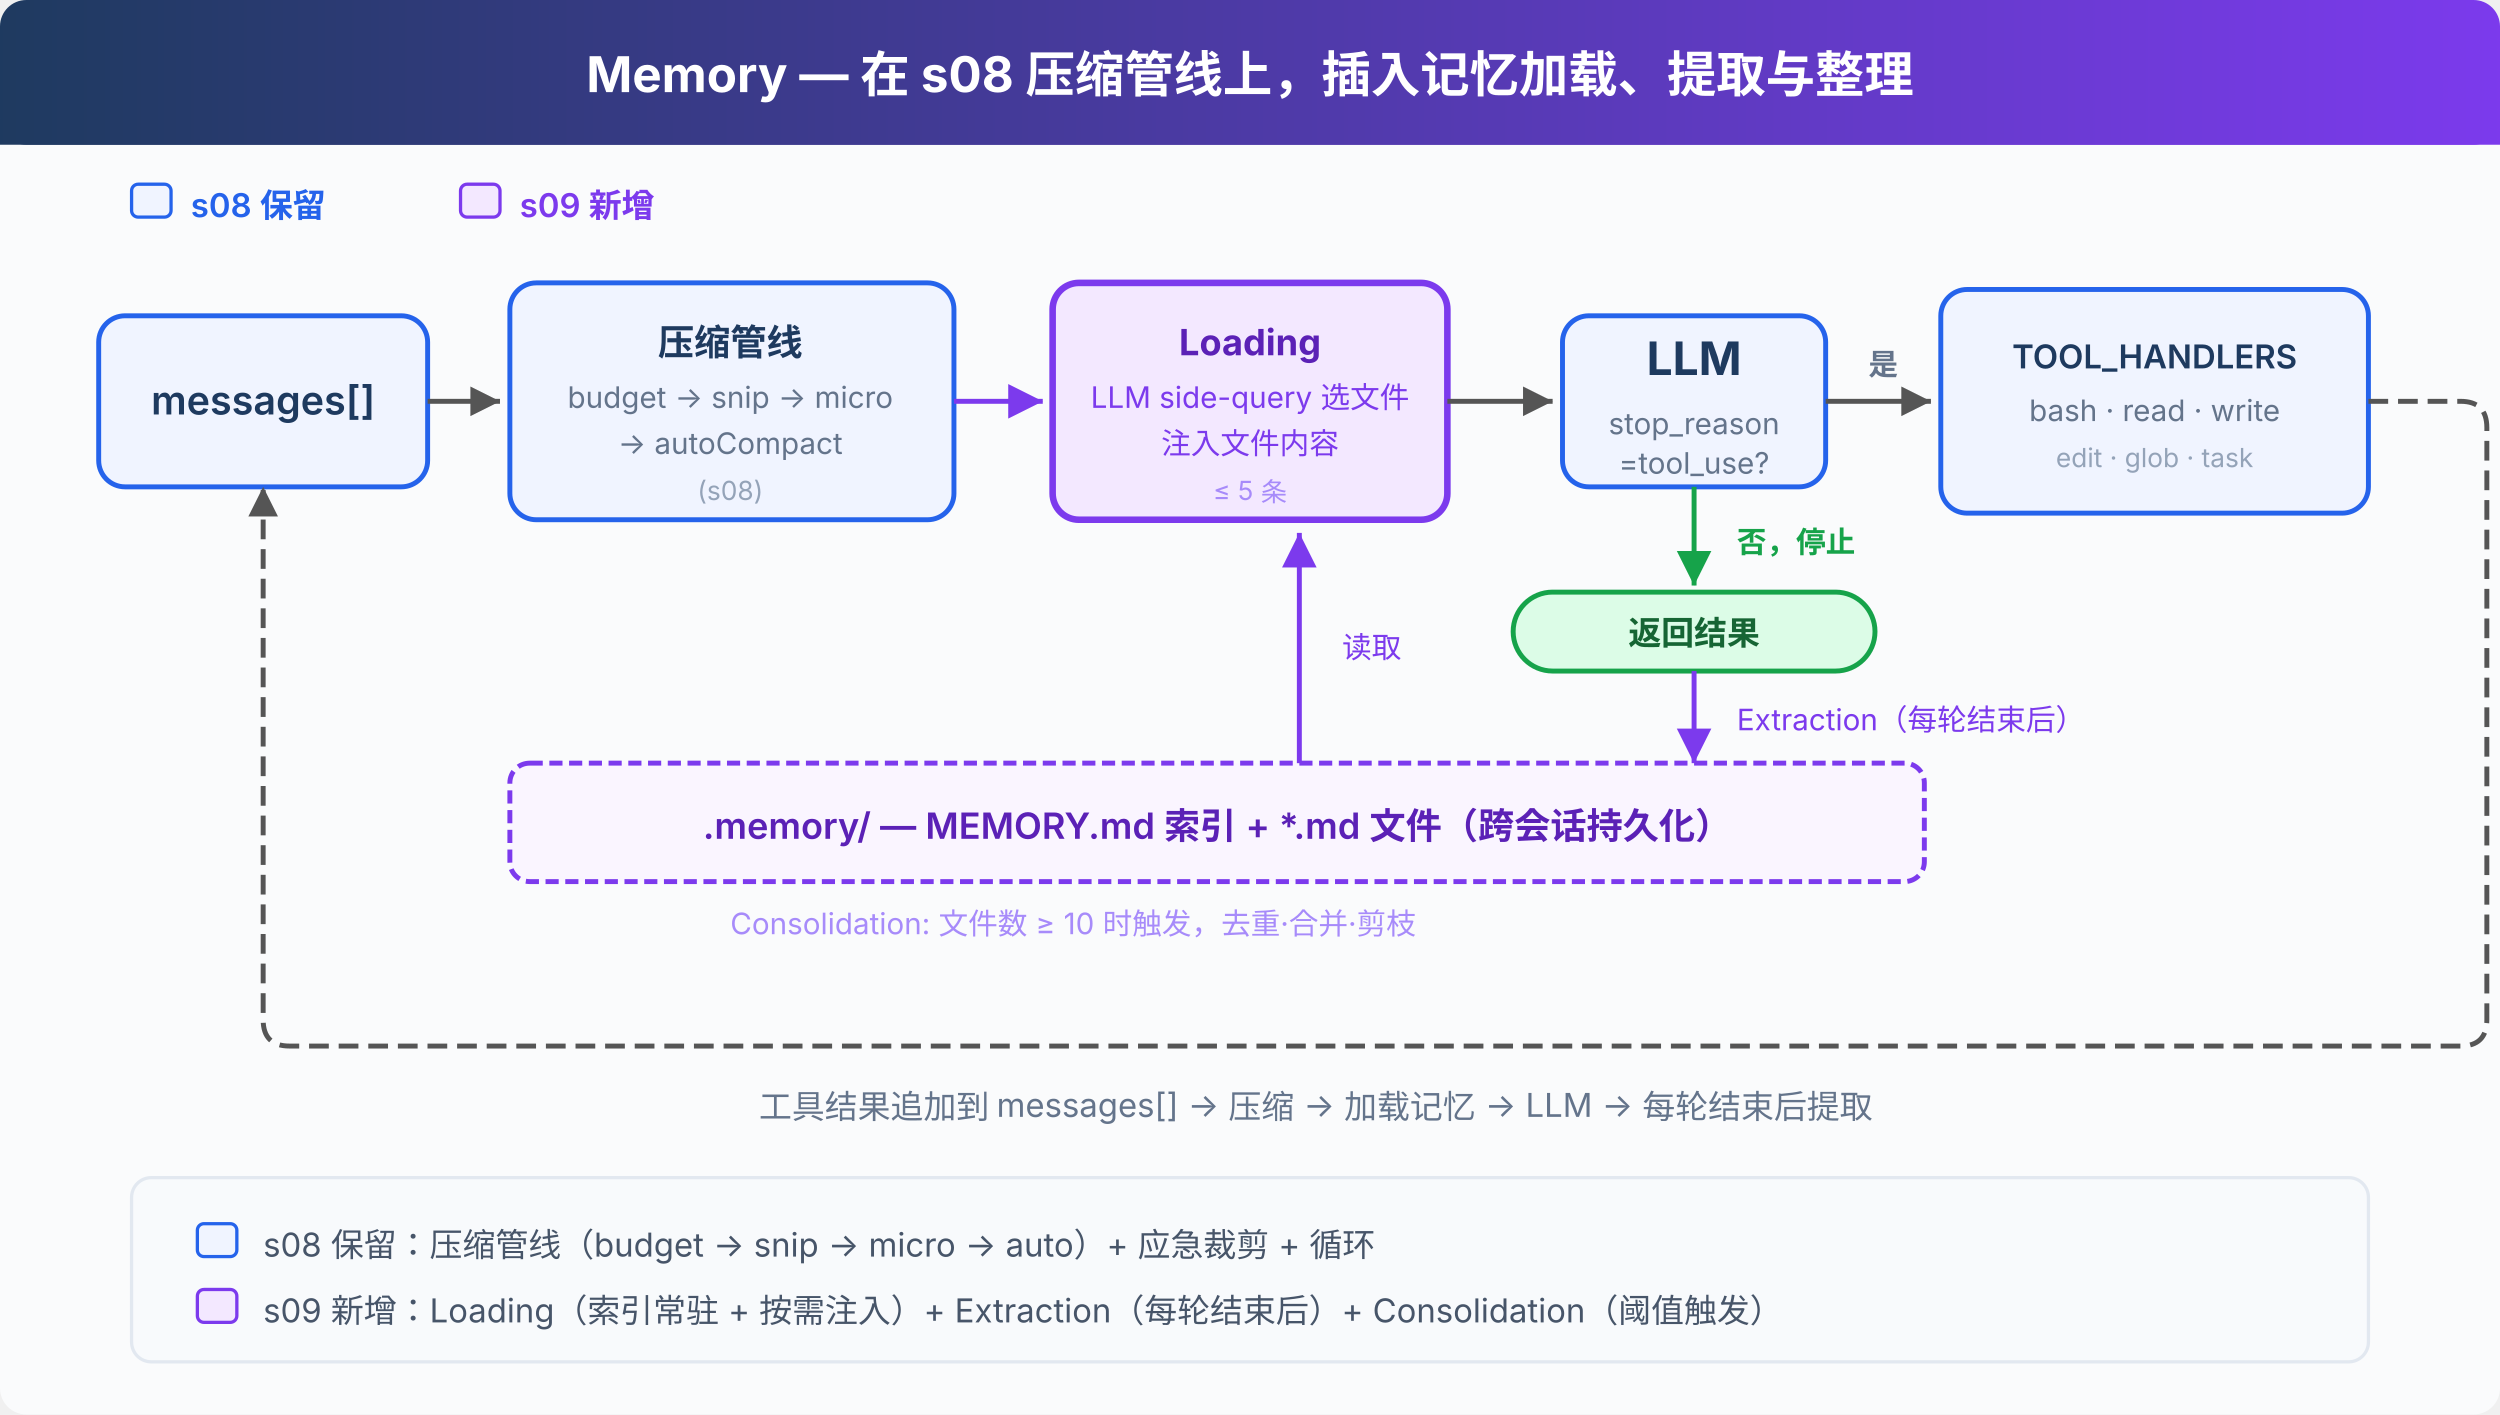
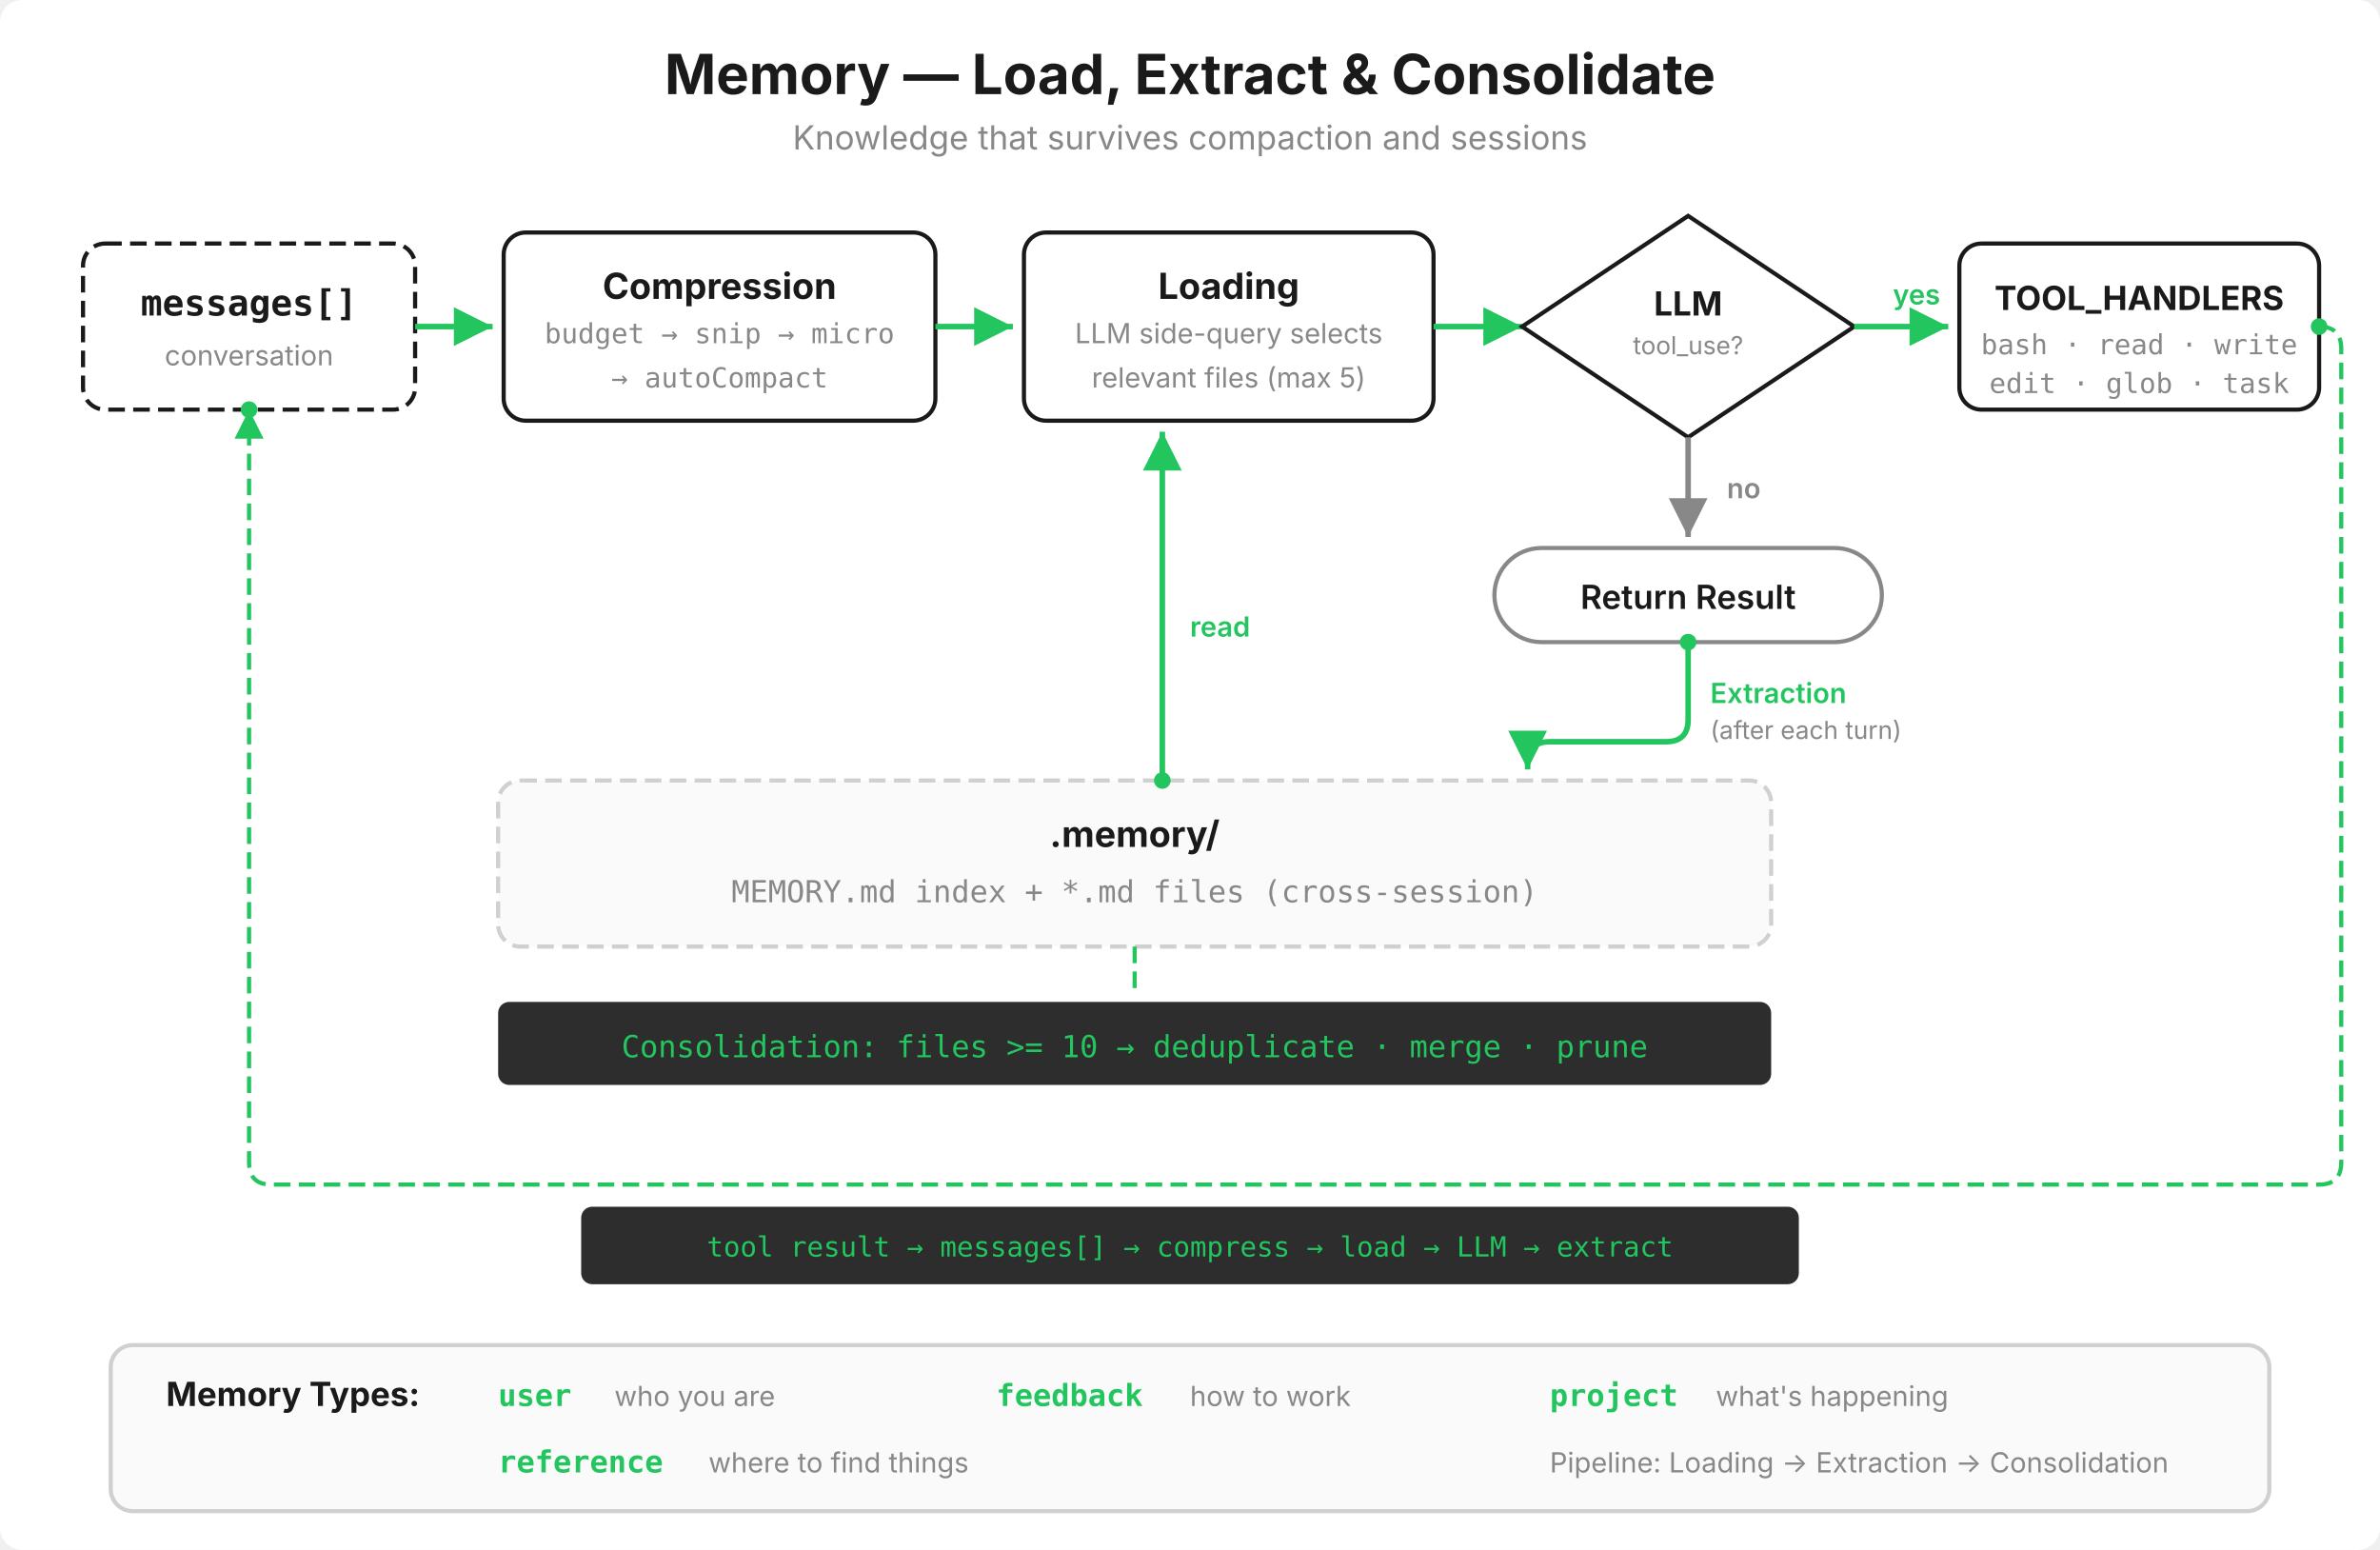
- <svg xmlns="http://www.w3.org/2000/svg" viewBox="0 0 760 430" font-family="system-ui, -apple-system, sans-serif">
+ <svg xmlns="http://www.w3.org/2000/svg" viewBox="0 0 860 560" font-family="system-ui, -apple-system, sans-serif">
  <defs>
-     <linearGradient id="header" x1="0" y1="0" x2="1" y2="0">
-       <stop offset="0%" stop-color="#1e3a5f" />
-       <stop offset="100%" stop-color="#7c3aed" />
-     </linearGradient>
-     <marker id="arrow" viewBox="0 0 10 10" refX="10" refY="5" markerWidth="6" markerHeight="6" orient="auto-start-reverse">
-       <path d="M 0 0 L 10 5 L 0 10 z" fill="#555" />
+     <marker id="arrow-green" viewBox="0 0 10 10" refX="10" refY="5" markerWidth="7" markerHeight="7" orient="auto-start-reverse">
+       <path d="M 0 0 L 10 5 L 0 10 z" fill="#22c55e" />
    </marker>
-     <marker id="arrow-purple" viewBox="0 0 10 10" refX="10" refY="5" markerWidth="7" markerHeight="7" orient="auto-start-reverse">
-       <path d="M 0 0 L 10 5 L 0 10 z" fill="#7c3aed" />
-     </marker>
-     <marker id="arrow-green" viewBox="0 0 10 10" refX="10" refY="5" markerWidth="7" markerHeight="7" orient="auto-start-reverse">
-       <path d="M 0 0 L 10 5 L 0 10 z" fill="#16a34a" />
+     <marker id="arrow-gray" viewBox="0 0 10 10" refX="10" refY="5" markerWidth="7" markerHeight="7" orient="auto-start-reverse">
+       <path d="M 0 0 L 10 5 L 0 10 z" fill="#888888" />
    </marker>
  </defs>
-   <rect width="760" height="430" fill="#fafbfc" rx="8" />
-   <rect x="0" y="0" width="760" height="44" fill="url(#header)" rx="8" />
-   <rect x="0" y="36" width="760" height="8" fill="url(#header)" />
-   <text x="380" y="28" fill="#fff" font-size="15" font-weight="700" text-anchor="middle">Memory — 在 s08 压缩管线上，插入记忆加载、提取与整理</text>
-   <rect x="40" y="56" width="12" height="10" rx="2" fill="#f0f4ff" stroke="#2563eb" stroke-width="1" />
-   <text x="58" y="66" fill="#2563eb" font-size="10" font-weight="600">s08 保留</text>
-   <rect x="140" y="56" width="12" height="10" rx="2" fill="#f3e8ff" stroke="#7c3aed" stroke-width="1" />
-   <text x="158" y="66" fill="#7c3aed" font-size="10" font-weight="600">s09 新增</text>
-   <rect x="30" y="96" width="100" height="52" rx="8" fill="#f0f4ff" stroke="#2563eb" stroke-width="1.5" />
-   <text x="80" y="126" fill="#1e3a5f" font-size="12" font-weight="600" text-anchor="middle">messages[]</text>
-   <line x1="130" y1="122" x2="152" y2="122" stroke="#555" stroke-width="1.5" marker-end="url(#arrow)" />
-   <rect x="155" y="86" width="135" height="72" rx="8" fill="#f0f4ff" stroke="#2563eb" stroke-width="1.5" />
-   <text x="222" y="108" fill="#1e3a5f" font-size="11" font-weight="700" text-anchor="middle">压缩管线</text>
-   <text x="222" y="124" fill="#64748b" font-size="9" text-anchor="middle">budget → snip → micro</text>
-   <text x="222" y="138" fill="#64748b" font-size="9" text-anchor="middle">→ autoCompact</text>
-   <text x="222" y="152" fill="#94a3b8" font-size="8" text-anchor="middle">(s08)</text>
-   <line x1="290" y1="122" x2="317" y2="122" stroke="#7c3aed" stroke-width="1.5" marker-end="url(#arrow-purple)" />
-   <rect x="320" y="86" width="120" height="72" rx="8" fill="#f3e8ff" stroke="#7c3aed" stroke-width="2" />
-   <text x="380" y="108" fill="#5b21b6" font-size="11" font-weight="700" text-anchor="middle">Loading</text>
-   <text x="380" y="124" fill="#7c3aed" font-size="9" text-anchor="middle">LLM side-query 选文件</text>
-   <text x="380" y="138" fill="#7c3aed" font-size="9" text-anchor="middle">注入文件内容</text>
-   <text x="380" y="152" fill="#a78bfa" font-size="8" text-anchor="middle">≤ 5 条</text>
-   <line x1="440" y1="122" x2="472" y2="122" stroke="#555" stroke-width="1.5" marker-end="url(#arrow)" />
-   <rect x="475" y="96" width="80" height="52" rx="8" fill="#f0f4ff" stroke="#2563eb" stroke-width="1.5" />
-   <text x="515" y="114" fill="#1e3a5f" font-size="14" font-weight="700" text-anchor="middle">LLM</text>
-   <text x="515" y="132" fill="#64748b" font-size="9" text-anchor="middle">stop_reason</text>
-   <text x="515" y="144" fill="#64748b" font-size="9" text-anchor="middle">=tool_use?</text>
-   <line x1="515" y1="148" x2="515" y2="178" stroke="#16a34a" stroke-width="1.5" marker-end="url(#arrow-green)" />
-   <text x="528" y="168" fill="#16a34a" font-size="9" font-weight="600">否，停止</text>
-   <rect x="460" y="180" width="110" height="24" rx="12" fill="#dcfce7" stroke="#16a34a" stroke-width="1.5" />
-   <text x="515" y="196" fill="#166534" font-size="10" font-weight="600" text-anchor="middle">返回结果</text>
-   <line x1="555" y1="122" x2="587" y2="122" stroke="#555" stroke-width="1.5" marker-end="url(#arrow)" />
-   <text x="568" y="114" fill="#64748b" font-size="9" font-weight="600">是</text>
-   <rect x="590" y="88" width="130" height="68" rx="8" fill="#f0f4ff" stroke="#2563eb" stroke-width="1.5" />
-   <text x="655" y="112" fill="#1e3a5f" font-size="10" font-weight="600" text-anchor="middle">TOOL_HANDLERS</text>
-   <text x="655" y="128" fill="#64748b" font-size="9" text-anchor="middle">bash · read · write</text>
-   <text x="655" y="142" fill="#94a3b8" font-size="8" text-anchor="middle">edit · glob · task</text>
-   <rect x="155" y="232" width="430" height="36" rx="6" fill="#faf5ff" stroke="#7c3aed" stroke-width="1.5" stroke-dasharray="4,2" />
-   <text x="370" y="255" fill="#5b21b6" font-size="11" font-weight="600" text-anchor="middle">.memory/ — MEMORY.md 索引 + *.md 文件（跨会话持久化）</text>
-   <path d="M 395 232 L 395 162" fill="none" stroke="#7c3aed" stroke-width="1.5" marker-end="url(#arrow-purple)" />
-   <text x="408" y="200" fill="#7c3aed" font-size="9">读取</text>
-   <path d="M 515 204 L 515 232" fill="none" stroke="#7c3aed" stroke-width="1.5" marker-end="url(#arrow-purple)" />
-   <text x="528" y="222" fill="#7c3aed" font-size="9">Extraction（每轮结束后）</text>
-   <text x="222" y="284" fill="#a78bfa" font-size="9">Consolidation: 文件数 ≥ 10 时触发，去重·合并·剪枝</text>
-   <path d="M 720 122 L 748 122 Q 756 122 756 130 L 756 310 Q 756 318 748 318 L 88 318 Q 80 318 80 310 L 80 148" fill="none" stroke="#555" stroke-width="1.5" marker-end="url(#arrow)" stroke-dasharray="6,3" />
-   <text x="400" y="340" fill="#64748b" font-size="10" text-anchor="middle">工具结果追加到 messages[] → 压缩 → 加载记忆 → LLM → 每轮结束后提取</text>
-   <rect x="40" y="358" width="680" height="56" rx="6" fill="#f8fafc" stroke="#e2e8f0" stroke-width="1" />
-   <rect x="60" y="372" width="12" height="10" rx="2" fill="#f0f4ff" stroke="#2563eb" stroke-width="1" />
-   <text x="80" y="382" fill="#475569" font-size="10">s08 保留：压缩管线（budget → snip → micro → auto）+ 应急裁剪 + 循环</text>
-   <rect x="60" y="392" width="12" height="10" rx="2" fill="#f3e8ff" stroke="#7c3aed" stroke-width="1" />
-   <text x="80" y="402" fill="#475569" font-size="10">s09 新增：Loading（索引常驻 + 按需注入）+ Extraction（每轮结束后）+ Consolidation（阈值触发）</text>
+   <rect width="860" height="560" fill="#ffffff" rx="8" />
+   <text x="430" y="34" fill="#1a1a1a" font-size="20" font-weight="700" text-anchor="middle">Memory — Load, Extract &amp; Consolidate</text>
+   <text x="430" y="54" fill="#888888" font-size="12" text-anchor="middle">Knowledge that survives compaction and sessions</text>
+   <rect x="30" y="88" width="120" height="60" rx="8" fill="#ffffff" stroke="#1a1a1a" stroke-width="1.5" stroke-dasharray="6,3" />
+   <text x="90" y="114" fill="#1a1a1a" font-size="13" font-weight="700" text-anchor="middle" font-family="monospace">messages[]</text>
+   <text x="90" y="132" fill="#888888" font-size="10" text-anchor="middle">conversation</text>
+   <line x1="150" y1="118" x2="178" y2="118" stroke="#22c55e" stroke-width="2" marker-end="url(#arrow-green)" />
+   <rect x="182" y="84" width="156" height="68" rx="8" fill="#ffffff" stroke="#1a1a1a" stroke-width="1.5" />
+   <text x="260" y="108" fill="#1a1a1a" font-size="13" font-weight="700" text-anchor="middle">Compression</text>
+   <text x="260" y="124" fill="#888888" font-size="10" text-anchor="middle" font-family="monospace">budget → snip → micro</text>
+   <text x="260" y="140" fill="#888888" font-size="10" text-anchor="middle" font-family="monospace">→ autoCompact</text>
+   <line x1="338" y1="118" x2="366" y2="118" stroke="#22c55e" stroke-width="2" marker-end="url(#arrow-green)" />
+   <rect x="370" y="84" width="148" height="68" rx="8" fill="#ffffff" stroke="#1a1a1a" stroke-width="1.5" />
+   <text x="444" y="108" fill="#1a1a1a" font-size="13" font-weight="700" text-anchor="middle">Loading</text>
+   <text x="444" y="124" fill="#888888" font-size="10" text-anchor="middle">LLM side-query selects</text>
+   <text x="444" y="140" fill="#888888" font-size="10" text-anchor="middle">relevant files (max 5)</text>
+   <line x1="518" y1="118" x2="550" y2="118" stroke="#22c55e" stroke-width="2" marker-end="url(#arrow-green)" />
+   <polygon points="610,78 670,118 610,158 550,118" fill="#ffffff" stroke="#1a1a1a" stroke-width="1.5" />
+   <text x="610" y="114" fill="#1a1a1a" font-size="12" font-weight="700" text-anchor="middle">LLM</text>
+   <text x="610" y="128" fill="#888888" font-size="9" text-anchor="middle">tool_use?</text>
+   <line x1="670" y1="118" x2="704" y2="118" stroke="#22c55e" stroke-width="2" marker-end="url(#arrow-green)" />
+   <text x="684" y="110" fill="#22c55e" font-size="10" font-weight="600">yes</text>
+   <rect x="708" y="88" width="130" height="60" rx="8" fill="#ffffff" stroke="#1a1a1a" stroke-width="1.5" />
+   <text x="773" y="112" fill="#1a1a1a" font-size="12" font-weight="700" text-anchor="middle">TOOL_HANDLERS</text>
+   <text x="773" y="128" fill="#888888" font-size="10" text-anchor="middle" font-family="monospace">bash · read · write</text>
+   <text x="773" y="142" fill="#888888" font-size="10" text-anchor="middle" font-family="monospace">edit · glob · task</text>
+   <line x1="610" y1="158" x2="610" y2="194" stroke="#888888" stroke-width="2" marker-end="url(#arrow-gray)" />
+   <text x="624" y="180" fill="#888888" font-size="10" font-weight="600">no</text>
+   <rect x="540" y="198" width="140" height="34" rx="17" fill="#ffffff" stroke="#888888" stroke-width="1.5" />
+   <text x="610" y="220" fill="#1a1a1a" font-size="12" font-weight="600" text-anchor="middle">Return Result</text>
+   <rect x="180" y="282" width="460" height="60" rx="8" fill="#fafafa" stroke="#d0d0d0" stroke-width="1.5" stroke-dasharray="6,3" />
+   <text x="410" y="306" fill="#1a1a1a" font-size="13" font-weight="700" text-anchor="middle">.memory/</text>
+   <text x="410" y="326" fill="#888888" font-size="11" text-anchor="middle" font-family="monospace">MEMORY.md index + *.md files (cross-session)</text>
+   <line x1="420" y1="282" x2="420" y2="156" stroke="#22c55e" stroke-width="2" marker-end="url(#arrow-green)" />
+   <circle cx="420" cy="282" r="3" fill="#22c55e" />
+   <text x="430" y="230" fill="#22c55e" font-size="10" font-weight="600">read</text>
+   <path d="M 610 232 L 610 260 Q 610 268 602 268 L 560 268 Q 552 268 552 276 L 552 278" fill="none" stroke="#22c55e" stroke-width="2" marker-end="url(#arrow-green)" />
+   <circle cx="610" cy="232" r="3" fill="#22c55e" />
+   <text x="618" y="254" fill="#22c55e" font-size="10" font-weight="600">Extraction</text>
+   <text x="618" y="267" fill="#888888" font-size="9">(after each turn)</text>
+   <rect x="180" y="362" width="460" height="30" rx="4" fill="#2d2d2d" />
+   <text x="410" y="382" fill="#22c55e" font-size="11" text-anchor="middle" font-family="monospace">Consolidation: files &gt;= 10 → deduplicate · merge · prune</text>
+   <line x1="410" y1="342" x2="410" y2="360" stroke="#22c55e" stroke-width="1.5" stroke-dasharray="6,3" />
+   <path d="M 838 118 Q 846 118 846 126 L 846 420 Q 846 428 838 428 L 98 428 Q 90 428 90 420 L 90 148" fill="none" stroke="#22c55e" stroke-width="1.5" stroke-dasharray="6,3" marker-end="url(#arrow-green)" />
+   <circle cx="838" cy="118" r="3" fill="#22c55e" />
+   <circle cx="90" cy="148" r="3" fill="#22c55e" />
+   <rect x="210" y="436" width="440" height="28" rx="4" fill="#2d2d2d" />
+   <text x="430" y="454" fill="#22c55e" font-size="10" text-anchor="middle" font-family="monospace">tool result → messages[] → compress → load → LLM → extract</text>
+   <rect x="40" y="486" width="780" height="60" rx="8" fill="#fafafa" stroke="#d0d0d0" stroke-width="1.5" />
+   <text x="60" y="508" fill="#1a1a1a" font-size="12" font-weight="700">Memory Types:</text>
+   <text x="180" y="508" fill="#22c55e" font-size="11" font-weight="600" font-family="monospace">user</text>
+   <text x="222" y="508" fill="#888888" font-size="10">who you are</text>
+   <text x="360" y="508" fill="#22c55e" font-size="11" font-weight="600" font-family="monospace">feedback</text>
+   <text x="430" y="508" fill="#888888" font-size="10">how to work</text>
+   <text x="560" y="508" fill="#22c55e" font-size="11" font-weight="600" font-family="monospace">project</text>
+   <text x="620" y="508" fill="#888888" font-size="10">what's happening</text>
+   <text x="180" y="532" fill="#22c55e" font-size="11" font-weight="600" font-family="monospace">reference</text>
+   <text x="256" y="532" fill="#888888" font-size="10">where to find things</text>
+   <text x="560" y="532" fill="#888888" font-size="10">Pipeline: Loading → Extraction → Consolidation</text>
</svg>
